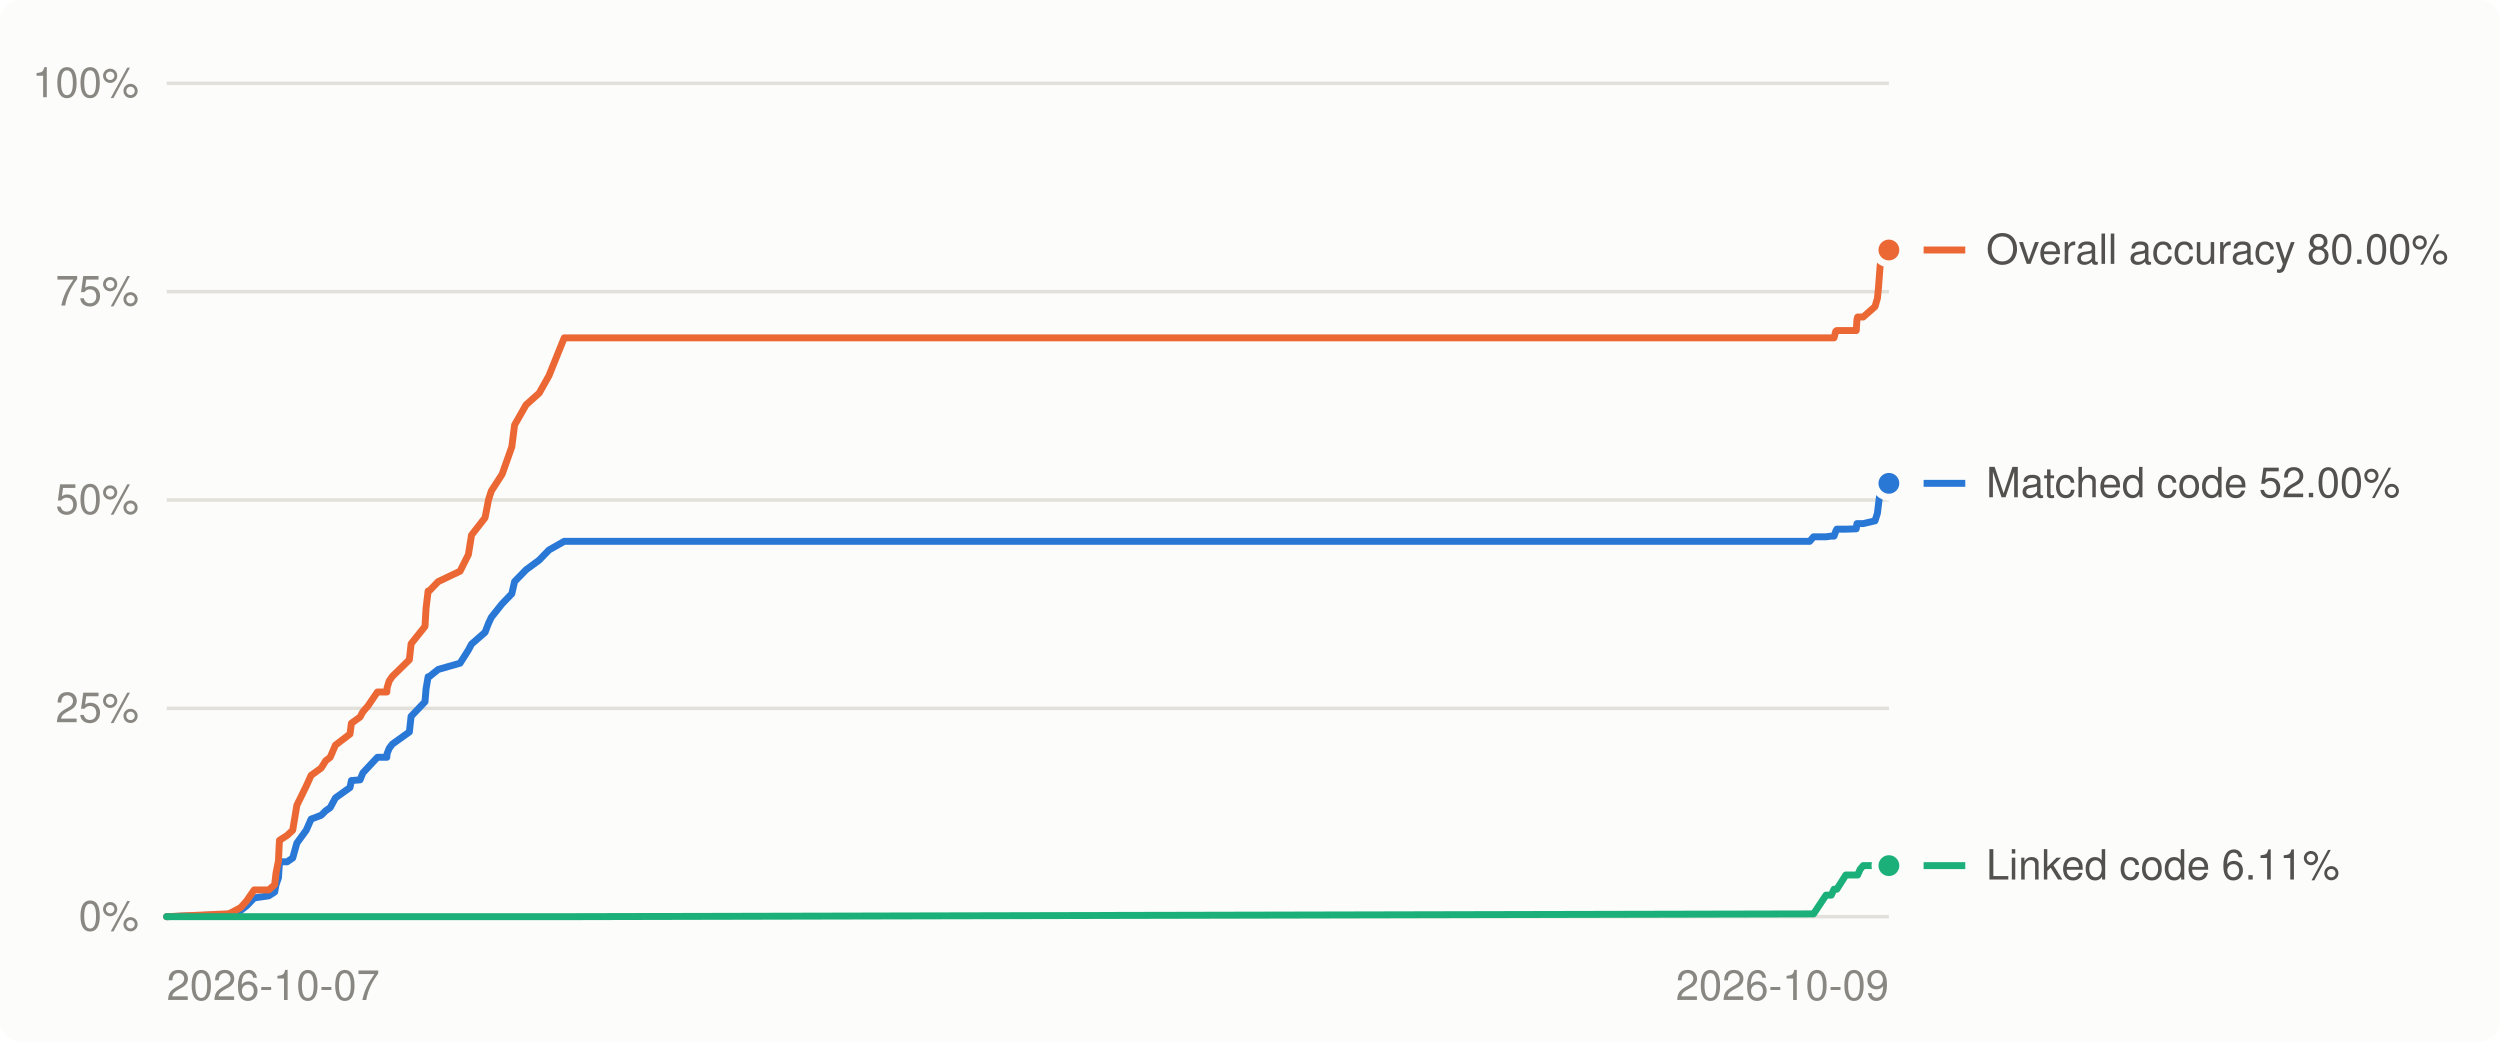
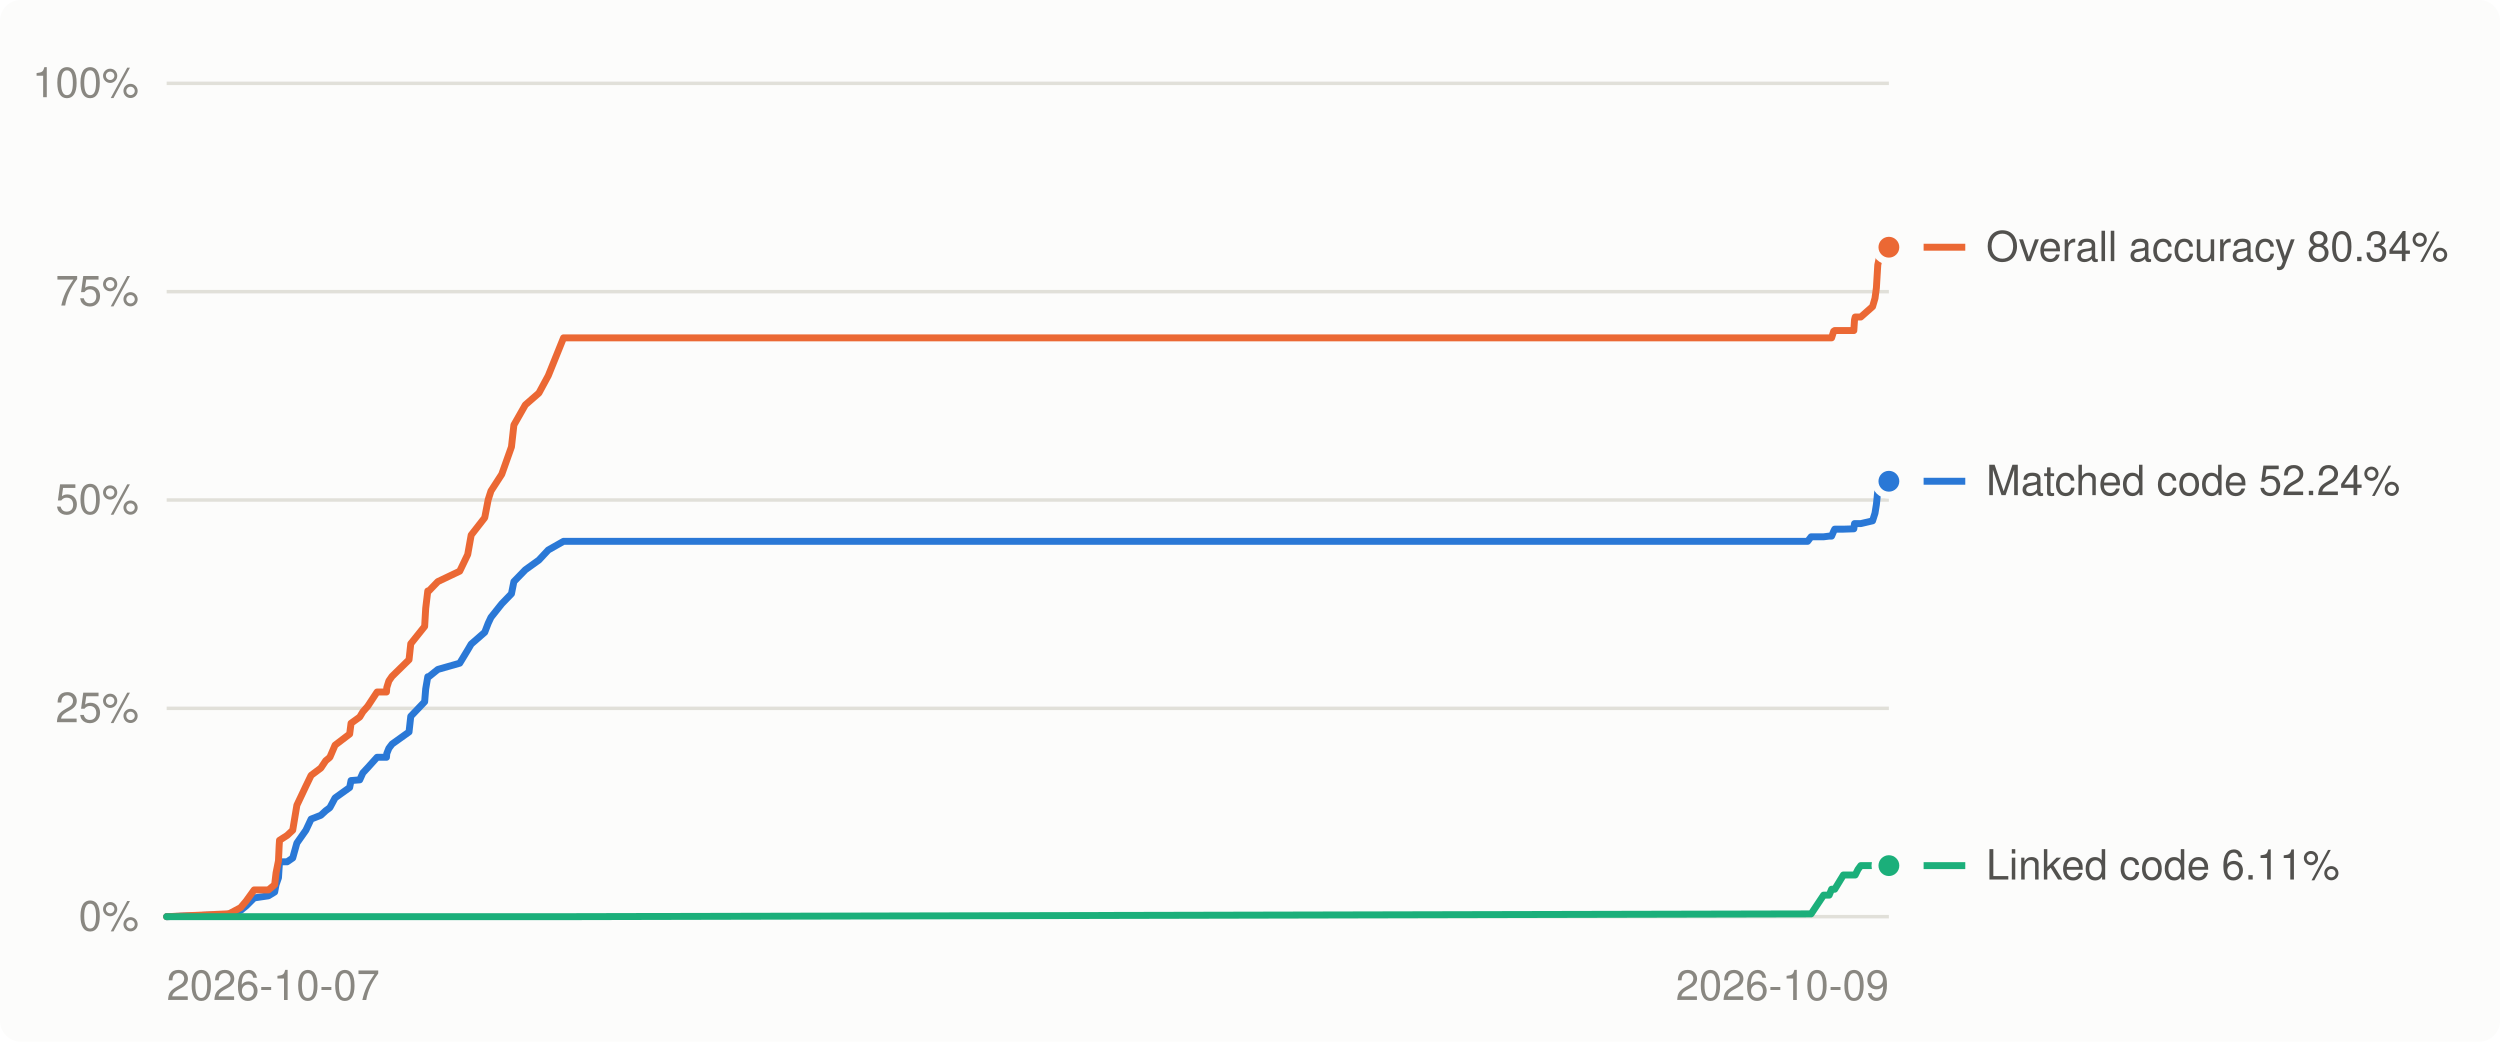
<svg xmlns="http://www.w3.org/2000/svg" viewBox="0 0 720 300" width="720" height="300" role="img" aria-label="Decompilation progress over time">
  <style>
.bg{fill:#fcfcfb}.grid{stroke:#e1e0d9}.muted{fill:#898781}.lbl{fill:#52514e}.ln0{stroke:#2a78d6}.dot0{fill:#2a78d6;stroke:#fcfcfb}.ln1{stroke:#eb6834}.dot1{fill:#eb6834;stroke:#fcfcfb}.ln2{stroke:#1baf7a}.dot2{fill:#1baf7a;stroke:#fcfcfb}
@media (prefers-color-scheme: dark){.bg{fill:#1a1a19}.grid{stroke:#2c2c2a}.muted{fill:#898781}.lbl{fill:#c3c2b7}.ln0{stroke:#3987e5}.dot0{fill:#3987e5;stroke:#1a1a19}.ln1{stroke:#d95926}.dot1{fill:#d95926;stroke:#1a1a19}.ln2{stroke:#199e70}.dot2{fill:#199e70;stroke:#1a1a19}}
text{font:12px -apple-system,BlinkMacSystemFont,'Segoe UI',Helvetica,Arial,sans-serif}
</style>
  <rect class="bg" width="720" height="300" rx="6" />
  <line x1="48" x2="544" y1="264.0" y2="264.0" class="grid" stroke-width="1" />
  <text x="40" y="268.0" class="muted" text-anchor="end">0%</text>
  <line x1="48" x2="544" y1="204.0" y2="204.0" class="grid" stroke-width="1" />
  <text x="40" y="208.0" class="muted" text-anchor="end">25%</text>
  <line x1="48" x2="544" y1="144.0" y2="144.0" class="grid" stroke-width="1" />
  <text x="40" y="148.0" class="muted" text-anchor="end">50%</text>
  <line x1="48" x2="544" y1="84.0" y2="84.0" class="grid" stroke-width="1" />
  <text x="40" y="88.0" class="muted" text-anchor="end">75%</text>
  <line x1="48" x2="544" y1="24.0" y2="24.0" class="grid" stroke-width="1" />
  <text x="40" y="28.0" class="muted" text-anchor="end">100%</text>
  <text class="muted" x="48.0" y="288" text-anchor="start">2026-10-07</text>
  <text class="muted" x="544.0" y="288" text-anchor="end">2026-10-09</text>
-   <polyline points="48.0,264.0 65.3,263.4 66.1,263.3 69.3,262.2 71.0,260.9 73.2,258.6 77.4,258.0 79.1,256.9 79.5,254.8 80.2,252.8 80.4,249.7 80.5,248.2 82.7,248.2 84.3,247.1 85.5,242.8 88.2,239.1 89.6,235.9 92.5,234.8 93.8,233.5 95.1,232.6 96.6,229.8 100.8,226.8 101.2,224.8 103.7,224.6 104.5,222.6 105.9,221.1 108.7,218.1 111.4,218.1 111.5,217.0 112.1,215.5 113.0,214.3 117.9,210.8 118.4,206.3 122.4,202.1 122.7,198.4 123.3,194.9 123.6,194.9 126.2,192.8 132.5,191.0 134.9,187.2 135.8,185.5 139.7,182.1 140.7,179.5 141.5,177.8 144.6,173.9 147.4,171.0 148.2,167.5 151.5,164.1 155.3,161.3 158.1,158.4 162.5,155.9 521.2,155.9 522.3,154.6 525.9,154.6 527.4,154.4 528.2,154.4 528.7,153.0 529.0,152.4 531.6,152.4 534.6,152.3 534.8,150.8 535.0,150.8 535.7,150.8 536.6,150.8 540.0,150.0 540.7,147.8 541.0,145.3 541.5,141.4 542.3,139.6 544.0,139.2" fill="none" class="ln0" stroke-width="2" stroke-linejoin="round" stroke-linecap="round" />
-   <polyline points="48.0,264.0 65.3,263.2 66.1,263.1 69.3,261.4 71.0,259.5 73.2,256.3 77.4,256.3 79.1,254.8 79.5,251.4 80.2,247.9 80.4,243.5 80.5,242.0 82.7,240.6 84.3,239.1 85.5,231.9 88.2,226.4 89.6,223.3 92.5,221.2 93.8,219.1 95.1,218.1 96.6,214.6 100.8,211.4 101.2,208.3 103.7,206.5 104.5,205.0 105.9,203.4 108.7,199.3 111.4,199.3 111.5,198.0 112.1,196.1 113.0,194.8 117.9,190.0 118.4,185.4 122.4,180.4 122.7,175.2 123.3,170.2 123.6,170.2 126.2,167.5 132.5,164.5 134.9,159.7 135.8,154.1 139.7,149.1 140.7,143.9 141.5,141.4 144.6,136.6 147.4,128.7 148.2,122.4 151.5,116.6 155.3,113.2 158.1,108.2 162.5,97.3 521.2,97.3 522.3,97.3 525.9,97.3 527.4,97.3 528.2,97.3 528.7,95.4 529.0,95.2 531.6,95.2 534.6,95.2 534.8,92.1 535.0,91.3 535.7,91.3 536.6,91.3 540.0,88.3 540.7,85.9 541.0,82.9 541.5,76.3 542.3,72.5 544.0,72.0" fill="none" class="ln1" stroke-width="2" stroke-linejoin="round" stroke-linecap="round" />
-   <polyline points="48.0,264.0 65.3,264.0 66.1,264.0 69.3,264.0 71.0,264.0 73.2,264.0 77.4,264.0 79.1,264.0 79.5,264.0 80.2,264.0 80.4,264.0 80.5,264.0 82.7,264.0 84.3,264.0 85.5,264.0 88.2,264.0 89.6,264.0 92.5,264.0 93.8,264.0 95.1,264.0 96.6,264.0 100.8,264.0 101.2,264.0 103.7,264.0 104.5,264.0 105.9,264.0 108.7,264.0 111.4,264.0 111.5,264.0 112.1,264.0 113.0,264.0 117.9,264.0 118.4,264.0 122.4,264.0 122.7,264.0 123.3,264.0 123.6,264.0 126.2,264.0 132.5,264.0 134.9,264.0 135.8,264.0 139.7,264.0 140.7,264.0 141.5,264.0 144.6,264.0 147.4,264.0 148.2,264.0 151.5,264.0 155.3,264.0 158.1,264.0 162.5,264.0 521.2,263.2 522.3,263.2 525.9,257.8 527.4,257.8 528.2,256.1 528.7,256.1 529.0,256.1 531.6,252.0 534.6,252.0 534.8,252.0 535.0,252.0 535.7,250.4 536.6,249.3 540.0,249.3 540.7,249.3 541.0,249.3 541.5,249.3 542.3,249.3 544.0,249.3" fill="none" class="ln2" stroke-width="2" stroke-linejoin="round" stroke-linecap="round" />
-   <circle cx="544.0" cy="139.2" r="4" class="dot0" stroke-width="2" />
-   <circle cx="544.0" cy="72.0" r="4" class="dot1" stroke-width="2" />
+   <polyline points="48.0,264.0 65.3,263.4 66.1,263.3 69.3,262.2 70.9,260.9 73.2,258.6 77.3,258.0 79.1,256.9 79.5,254.8 80.2,252.8 80.4,249.7 80.5,248.2 82.7,248.2 84.3,247.1 85.5,242.8 88.1,239.1 89.6,235.9 92.4,234.8 93.8,233.5 95.0,232.6 96.5,229.8 100.7,226.8 101.1,224.8 103.6,224.6 104.5,222.6 105.9,221.1 108.6,218.1 111.3,218.1 111.4,217.0 112.0,215.5 112.9,214.3 117.8,210.8 118.3,206.3 122.3,202.1 122.6,198.4 123.2,194.9 123.5,194.9 126.1,192.8 132.4,191.0 134.7,187.2 135.7,185.5 139.6,182.1 140.6,179.5 141.4,177.8 144.5,173.9 147.3,171.0 148.0,167.5 151.3,164.1 155.2,161.3 157.9,158.4 162.3,155.9 520.6,155.9 521.6,154.6 525.2,154.6 526.8,154.4 527.5,154.4 528.1,153.0 528.4,152.4 530.9,152.4 533.9,152.3 534.1,150.8 534.3,150.8 535.1,150.8 535.9,150.8 539.3,150.0 540.0,147.8 540.4,145.3 540.8,141.4 541.6,139.6 543.3,139.2 544.0,138.6" fill="none" class="ln0" stroke-width="2" stroke-linejoin="round" stroke-linecap="round" />
+   <polyline points="48.0,264.0 65.3,263.2 66.1,263.1 69.3,261.4 70.9,259.5 73.2,256.3 77.3,256.3 79.1,254.8 79.5,251.4 80.2,247.9 80.4,243.5 80.5,242.0 82.7,240.6 84.3,239.1 85.5,231.9 88.1,226.4 89.6,223.3 92.4,221.2 93.8,219.1 95.0,218.1 96.5,214.6 100.7,211.4 101.1,208.3 103.6,206.5 104.5,205.0 105.9,203.4 108.6,199.3 111.3,199.3 111.4,198.0 112.0,196.1 112.9,194.8 117.8,190.0 118.3,185.4 122.3,180.4 122.6,175.2 123.2,170.2 123.5,170.2 126.1,167.5 132.4,164.5 134.7,159.7 135.7,154.1 139.6,149.1 140.6,143.9 141.4,141.4 144.5,136.6 147.3,128.7 148.0,122.4 151.3,116.6 155.2,113.2 157.9,108.2 162.3,97.3 520.6,97.3 521.6,97.3 525.2,97.3 526.8,97.3 527.5,97.3 528.1,95.4 528.4,95.2 530.9,95.2 533.9,95.2 534.1,92.1 534.3,91.3 535.1,91.3 535.9,91.3 539.3,88.3 540.0,85.9 540.4,82.9 540.8,76.3 541.6,72.5 543.3,72.0 544.0,71.2" fill="none" class="ln1" stroke-width="2" stroke-linejoin="round" stroke-linecap="round" />
+   <polyline points="48.0,264.0 65.3,264.0 66.1,264.0 69.3,264.0 70.9,264.0 73.2,264.0 77.3,264.0 79.1,264.0 79.5,264.0 80.2,264.0 80.4,264.0 80.5,264.0 82.7,264.0 84.3,264.0 85.5,264.0 88.1,264.0 89.6,264.0 92.4,264.0 93.8,264.0 95.0,264.0 96.5,264.0 100.7,264.0 101.1,264.0 103.6,264.0 104.5,264.0 105.9,264.0 108.6,264.0 111.3,264.0 111.4,264.0 112.0,264.0 112.9,264.0 117.8,264.0 118.3,264.0 122.3,264.0 122.6,264.0 123.2,264.0 123.5,264.0 126.1,264.0 132.4,264.0 134.7,264.0 135.7,264.0 139.6,264.0 140.6,264.0 141.4,264.0 144.5,264.0 147.3,264.0 148.0,264.0 151.3,264.0 155.2,264.0 157.9,264.0 162.3,264.0 520.6,263.2 521.6,263.2 525.2,257.8 526.8,257.8 527.5,256.1 528.1,256.1 528.4,256.1 530.9,252.0 533.9,252.0 534.1,252.0 534.3,252.0 535.1,250.4 535.9,249.3 539.3,249.3 540.0,249.3 540.4,249.3 540.8,249.3 541.6,249.3 543.3,249.3 544.0,249.3" fill="none" class="ln2" stroke-width="2" stroke-linejoin="round" stroke-linecap="round" />
+   <circle cx="544.0" cy="138.6" r="4" class="dot0" stroke-width="2" />
+   <circle cx="544.0" cy="71.2" r="4" class="dot1" stroke-width="2" />
  <circle cx="544.0" cy="249.3" r="4" class="dot2" stroke-width="2" />
  <line x1="554" x2="566" y1="249.3" y2="249.3" class="ln2" stroke-width="2" />
  <text class="lbl" x="572" y="253.3">Linked code 6.11%</text>
-   <line x1="554" x2="566" y1="139.2" y2="139.2" class="ln0" stroke-width="2" />
-   <text class="lbl" x="572" y="143.2">Matched code 52.00%</text>
-   <line x1="554" x2="566" y1="72.0" y2="72.0" class="ln1" stroke-width="2" />
-   <text class="lbl" x="572" y="76.0">Overall accuracy 80.00%</text>
+   <line x1="554" x2="566" y1="138.6" y2="138.6" class="ln0" stroke-width="2" />
+   <text class="lbl" x="572" y="142.6">Matched code 52.24%</text>
+   <line x1="554" x2="566" y1="71.2" y2="71.2" class="ln1" stroke-width="2" />
+   <text class="lbl" x="572" y="75.2">Overall accuracy 80.34%</text>
</svg>
